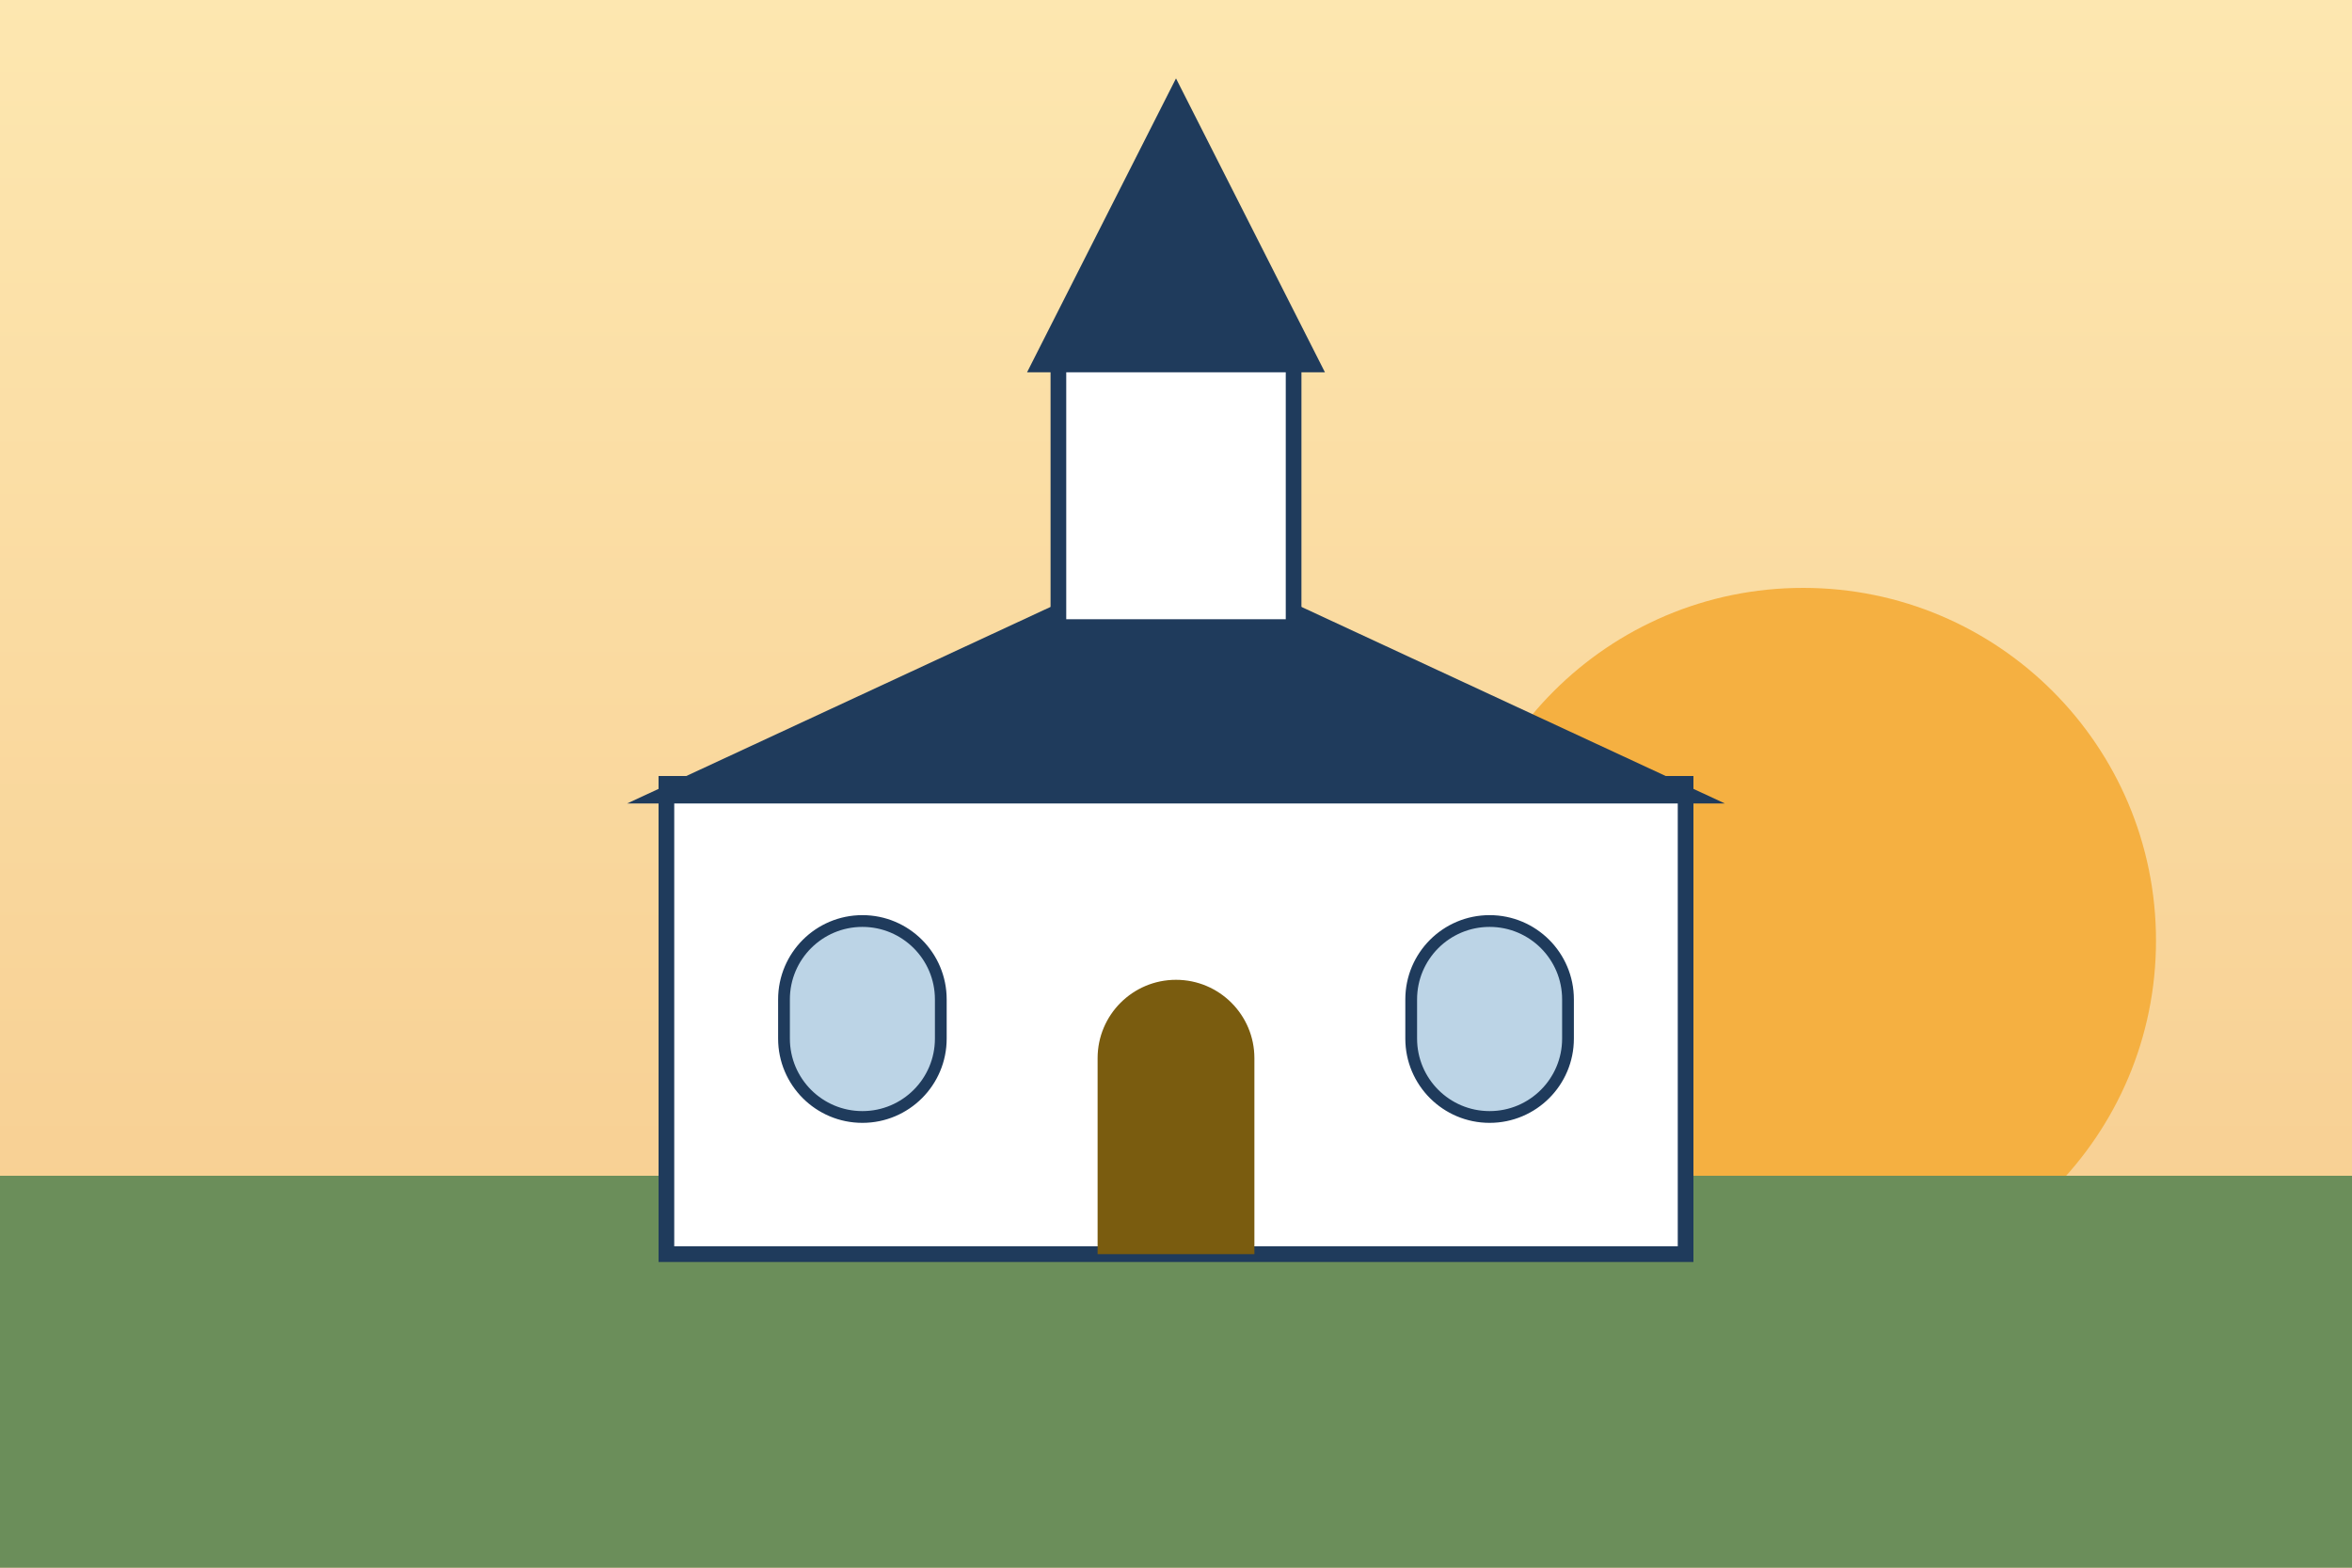
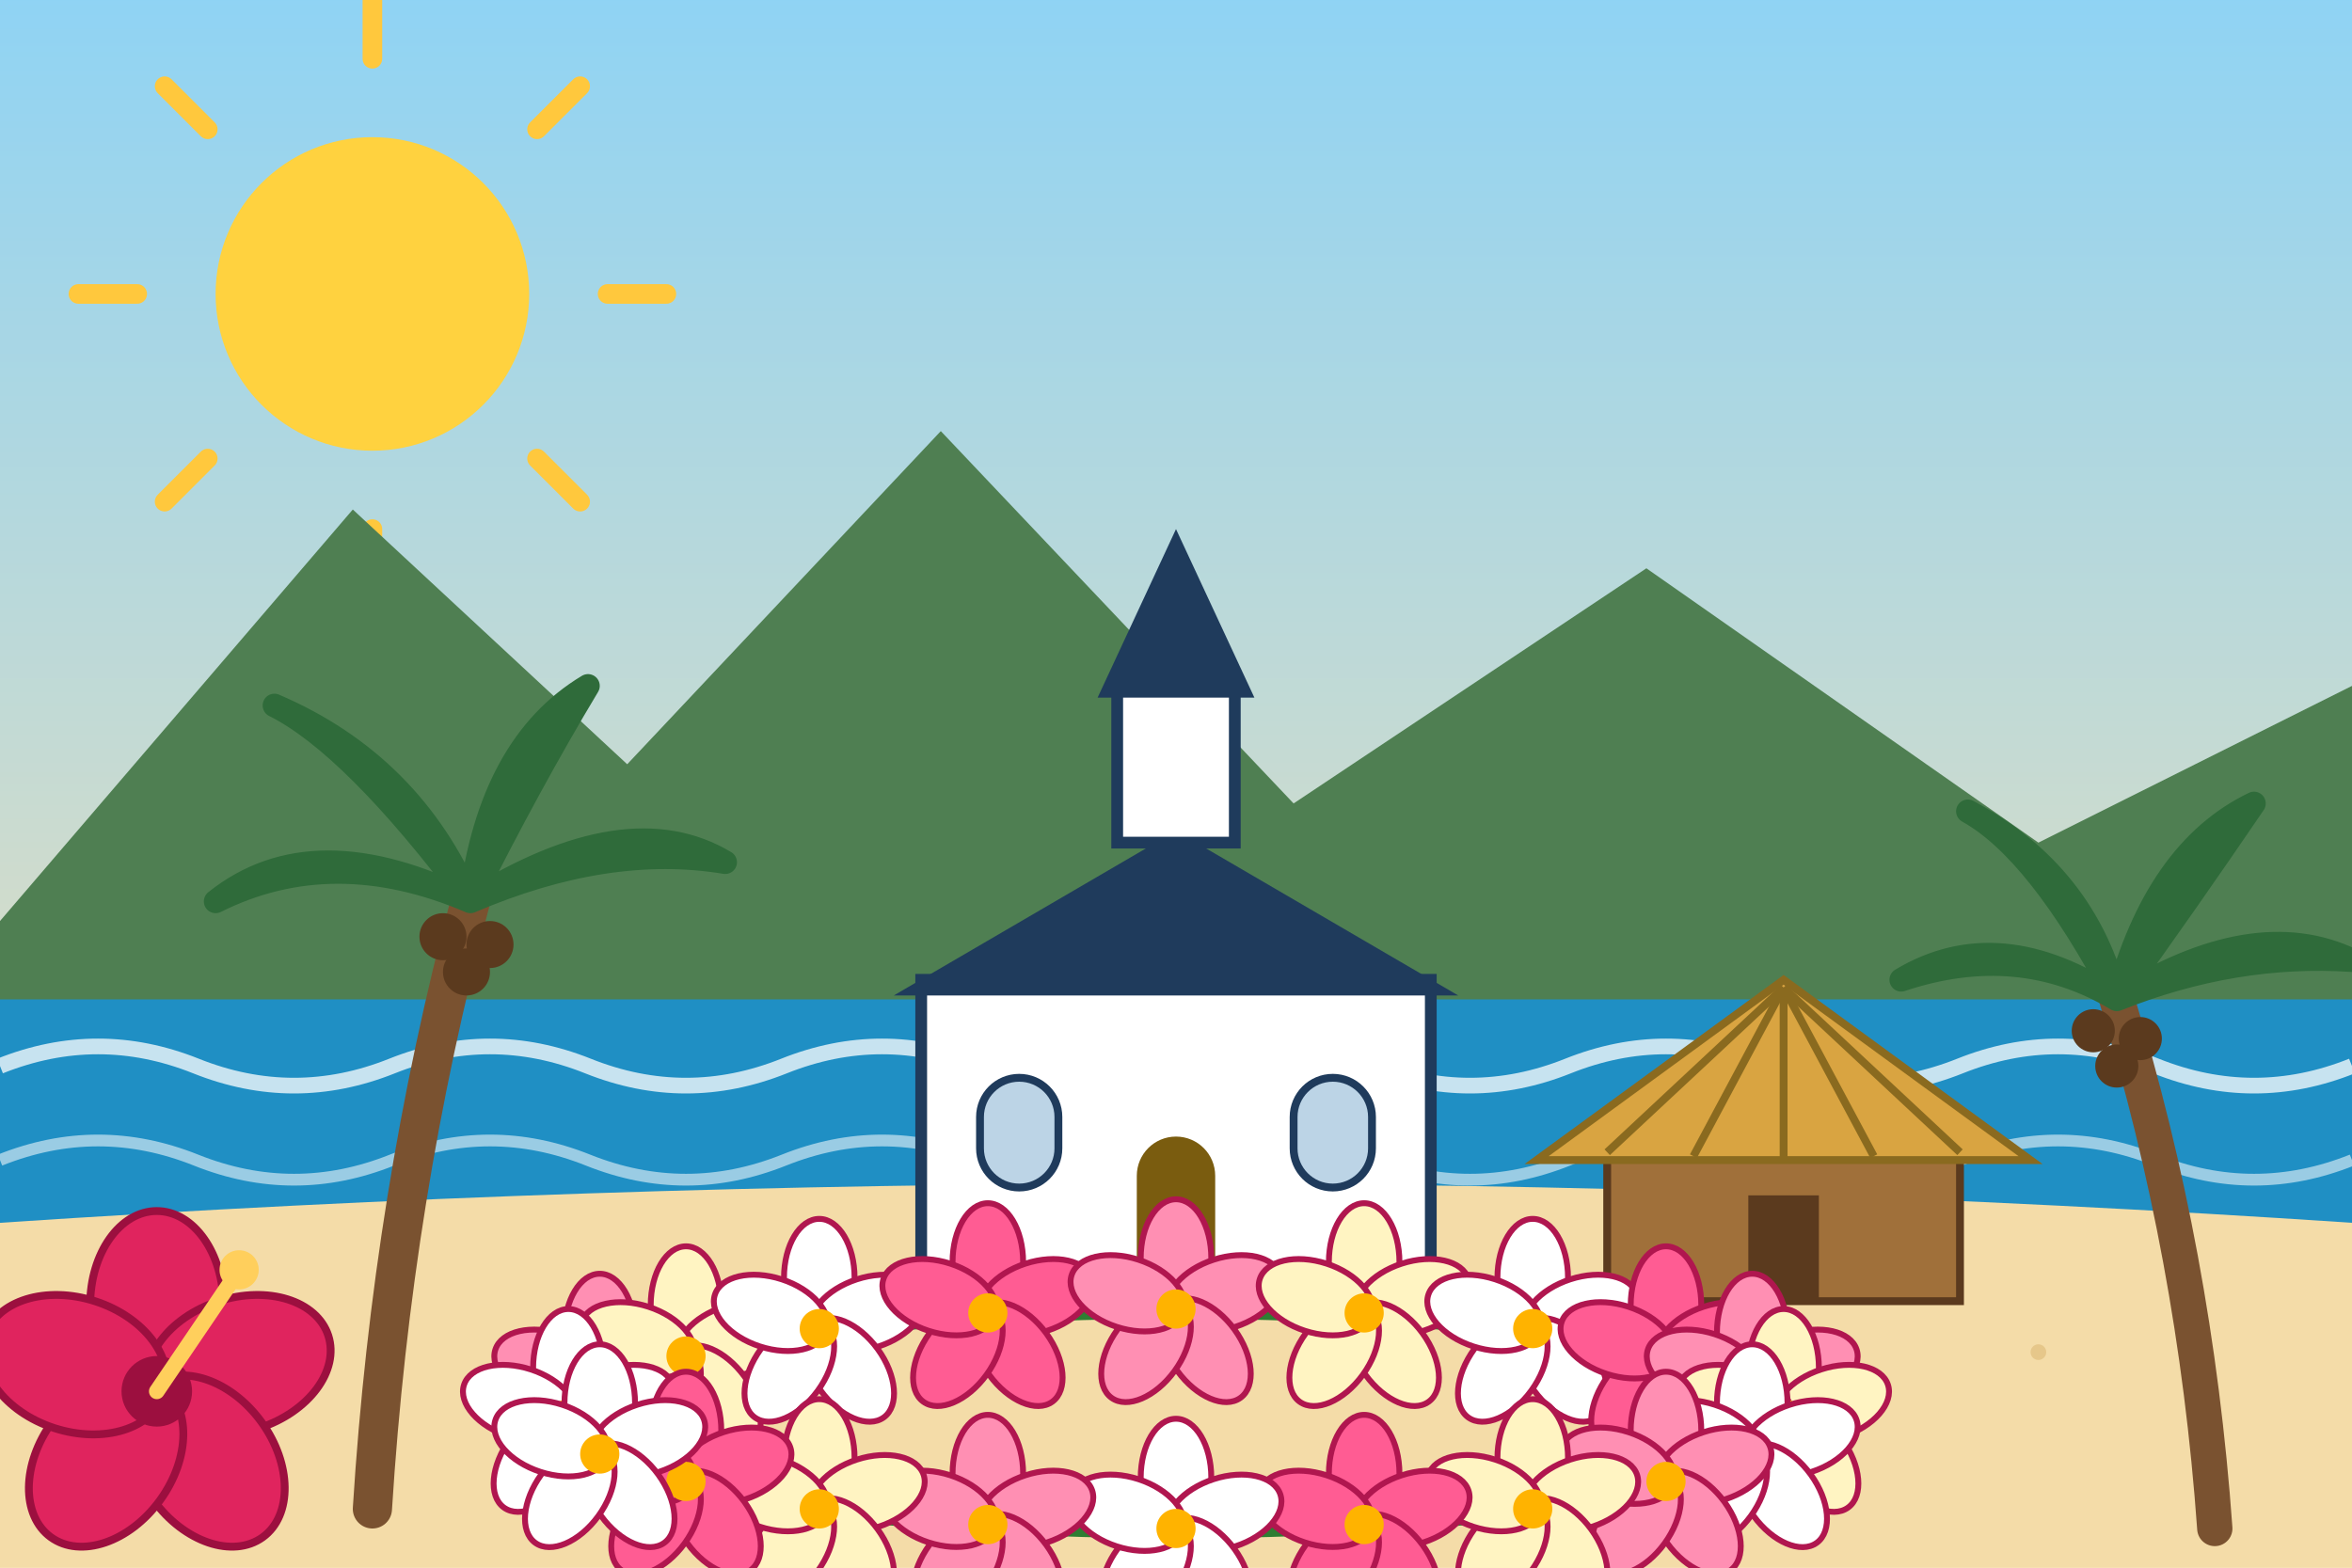
<svg xmlns="http://www.w3.org/2000/svg" viewBox="0 0 600 400" width="600" height="400">
  <defs>
    <linearGradient id="sky" x1="0" y1="0" x2="0" y2="1">
-       <stop offset="0" stop-color="#fde7b0" />
-       <stop offset="1" stop-color="#f6c98b" />
+       <stop offset="0" stop-color="#8fd3f4" />
+       <stop offset="1" stop-color="#ffe2b0" />
    </linearGradient>
+     <g id="plumeria">
+       <ellipse cx="0" cy="-13" rx="9" ry="15" />
+       <ellipse cx="0" cy="-13" rx="9" ry="15" transform="rotate(72)" />
+       <ellipse cx="0" cy="-13" rx="9" ry="15" transform="rotate(144)" />
+       <ellipse cx="0" cy="-13" rx="9" ry="15" transform="rotate(216)" />
+       <ellipse cx="0" cy="-13" rx="9" ry="15" transform="rotate(288)" />
+       <circle cx="0" cy="0" r="5" fill="#ffb300" stroke="none" />
+     </g>
  </defs>
  <rect width="600" height="400" fill="url(#sky)" />
-   <circle cx="460" cy="240" r="90" fill="#f5b041" />
-   <rect y="300" width="600" height="100" fill="#6b8e5a" />
-   <rect x="170" y="200" width="260" height="120" fill="#ffffff" stroke="#1f3b5c" stroke-width="4" />
-   <polygon points="160,205 300,140 440,205" fill="#1f3b5c" />
-   <rect x="270" y="90" width="60" height="70" fill="#ffffff" stroke="#1f3b5c" stroke-width="4" />
-   <polygon points="262,95 300,20 338,95" fill="#1f3b5c" />
-   <path d="M280 320 V270 a20 20 0 0 1 40 0 V320 Z" fill="#7a5c0f" />
-   <rect x="200" y="235" width="40" height="50" rx="20" fill="#bcd4e6" stroke="#1f3b5c" stroke-width="3" />
-   <rect x="360" y="235" width="40" height="50" rx="20" fill="#bcd4e6" stroke="#1f3b5c" stroke-width="3" />
+   <g stroke="#ffc83d" stroke-width="5" stroke-linecap="round">
+     <line x1="95" y1="15" x2="95" y2="0" />
+     <line x1="95" y1="135" x2="95" y2="150" />
+     <line x1="35" y1="75" x2="20" y2="75" />
+     <line x1="155" y1="75" x2="170" y2="75" />
+     <line x1="53" y1="33" x2="42" y2="22" />
+     <line x1="137" y1="117" x2="148" y2="128" />
+     <line x1="137" y1="33" x2="148" y2="22" />
+     <line x1="53" y1="117" x2="42" y2="128" />
+   </g>
+   <circle cx="95" cy="75" r="40" fill="#ffd23f" />
+   <path d="M0 235 L90 130 L160 195 L240 110 L330 205 L420 145 L520 215 L600 175 L600 262 L0 262 Z" fill="#4f7f52" />
+   <rect y="255" width="600" height="65" fill="#1f8fc4" />
+   <path d="M0 272 q25 -10 50 0 t50 0 t50 0 t50 0 t50 0 t50 0 t50 0 t50 0 t50 0 t50 0 t50 0 t50 0" fill="none" stroke="#ffffff" stroke-width="4" opacity="0.75" />
+   <path d="M0 296 q25 -10 50 0 t50 0 t50 0 t50 0 t50 0 t50 0 t50 0 t50 0 t50 0 t50 0 t50 0 t50 0" fill="none" stroke="#ffffff" stroke-width="3" opacity="0.55" />
+   <path d="M0 312 Q300 292 600 312 L600 400 L0 400 Z" fill="#f4dca8" />
+   <g fill="#e6c78a">
+     <circle cx="60" cy="385" r="2" />
+     <circle cx="200" cy="330" r="2" />
+     <circle cx="420" cy="390" r="2" />
+     <circle cx="520" cy="345" r="2" />
+     <circle cx="380" cy="330" r="2" />
+   </g>
+   <rect x="235" y="250" width="130" height="80" fill="#ffffff" stroke="#1f3b5c" stroke-width="3" />
+   <polygon points="228,254 300,212 372,254" fill="#1f3b5c" />
+   <rect x="285" y="175" width="30" height="40" fill="#ffffff" stroke="#1f3b5c" stroke-width="3" />
+   <polygon points="280,178 300,135 320,178" fill="#1f3b5c" />
+   <path d="M290 330 V300 a10 10 0 0 1 20 0 V330 Z" fill="#7a5c0f" />
+   <rect x="250" y="275" width="20" height="28" rx="10" fill="#bcd4e6" stroke="#1f3b5c" stroke-width="2" />
+   <rect x="330" y="275" width="20" height="28" rx="10" fill="#bcd4e6" stroke="#1f3b5c" stroke-width="2" />
+   <rect x="410" y="290" width="90" height="42" fill="#a0703a" stroke="#5b3a1e" stroke-width="2" />
+   <rect x="446" y="305" width="18" height="27" fill="#5b3a1e" />
+   <polygon points="392,296 455,250 518,296" fill="#d9a441" stroke="#8a6a1f" stroke-width="2" />
+   <g stroke="#8a6a1f" stroke-width="2">
+     <line x1="455" y1="252" x2="410" y2="294" />
+     <line x1="455" y1="252" x2="432" y2="295" />
+     <line x1="455" y1="252" x2="455" y2="296" />
+     <line x1="455" y1="252" x2="478" y2="295" />
+     <line x1="455" y1="252" x2="500" y2="294" />
+   </g>
+   <path d="M95 385 Q100 305 120 230" fill="none" stroke="#7a5230" stroke-width="10" stroke-linecap="round" />
+   <path d="M120 230 Q80 210 55 230 Q85 215 120 230 Q90 190 70 180 Q105 195 120 230 Q125 190 150 175 Q135 200 120 230 Q160 205 185 220 Q155 215 120 230" fill="#2f6b3a" stroke="#2f6b3a" stroke-width="6" stroke-linejoin="round" />
+   <g fill="#5b3a1e">
+     <circle cx="113" cy="239" r="6" />
+     <circle cx="125" cy="241" r="6" />
+     <circle cx="119" cy="248" r="6" />
+   </g>
+   <path d="M565 390 Q560 320 540 255" fill="none" stroke="#7a5230" stroke-width="9" stroke-linecap="round" />
+   <path d="M540 255 Q510 235 485 250 Q515 240 540 255 Q520 217 502 207 Q532 223 540 255 Q550 217 575 205 Q558 230 540 255 Q575 233 600 245 Q570 243 540 255" fill="#2f6b3a" stroke="#2f6b3a" stroke-width="6" stroke-linejoin="round" />
+   <g fill="#5b3a1e">
+     <circle cx="534" cy="263" r="5.5" />
+     <circle cx="546" cy="265" r="5.5" />
+     <circle cx="540" cy="272" r="5.5" />
+   </g>
+   <g transform="translate(40 355)">
+     <g fill="#e0245e" stroke="#9c0f3f" stroke-width="2">
+       <ellipse cx="0" cy="-22" rx="17" ry="24" />
+       <ellipse cx="0" cy="-22" rx="17" ry="24" transform="rotate(72)" />
+       <ellipse cx="0" cy="-22" rx="17" ry="24" transform="rotate(144)" />
+       <ellipse cx="0" cy="-22" rx="17" ry="24" transform="rotate(216)" />
+       <ellipse cx="0" cy="-22" rx="17" ry="24" transform="rotate(288)" />
+     </g>
+     <circle cx="0" cy="0" r="9" fill="#9c0f3f" />
+     <path d="M0 0 L19 -28" stroke="#ffcf5c" stroke-width="4" stroke-linecap="round" />
+     <circle cx="21" cy="-31" r="5" fill="#ffcf5c" />
+   </g>
+   <g transform="translate(300 362)">
+     <ellipse cx="0" cy="0" rx="155" ry="28" fill="none" stroke="#2e7d32" stroke-width="5" />
+     <g stroke="#b0164f" stroke-width="1.5">
+       <use href="#plumeria" x="-147" y="-9" fill="#ff8fb3" />
+       <use href="#plumeria" x="-125" y="-16" fill="#fff4c2" />
+       <use href="#plumeria" x="-91" y="-23" fill="#ffffff" />
+       <use href="#plumeria" x="-48" y="-27" fill="#ff5c93" />
+       <use href="#plumeria" x="0" y="-28" fill="#ff8fb3" />
+       <use href="#plumeria" x="48" y="-27" fill="#fff4c2" />
+       <use href="#plumeria" x="91" y="-23" fill="#ffffff" />
+       <use href="#plumeria" x="125" y="-16" fill="#ff5c93" />
+       <use href="#plumeria" x="147" y="-9" fill="#ff8fb3" />
+       <use href="#plumeria" x="155" y="0" fill="#fff4c2" />
+       <use href="#plumeria" x="-155" y="0" fill="#ffffff" />
+       <use href="#plumeria" x="147" y="9" fill="#ffffff" />
+       <use href="#plumeria" x="125" y="16" fill="#ff8fb3" />
+       <use href="#plumeria" x="91" y="23" fill="#fff4c2" />
+       <use href="#plumeria" x="48" y="27" fill="#ff5c93" />
+       <use href="#plumeria" x="0" y="28" fill="#ffffff" />
+       <use href="#plumeria" x="-48" y="27" fill="#ff8fb3" />
+       <use href="#plumeria" x="-91" y="23" fill="#fff4c2" />
+       <use href="#plumeria" x="-125" y="16" fill="#ff5c93" />
+       <use href="#plumeria" x="-147" y="9" fill="#ffffff" />
+     </g>
+   </g>
</svg>
